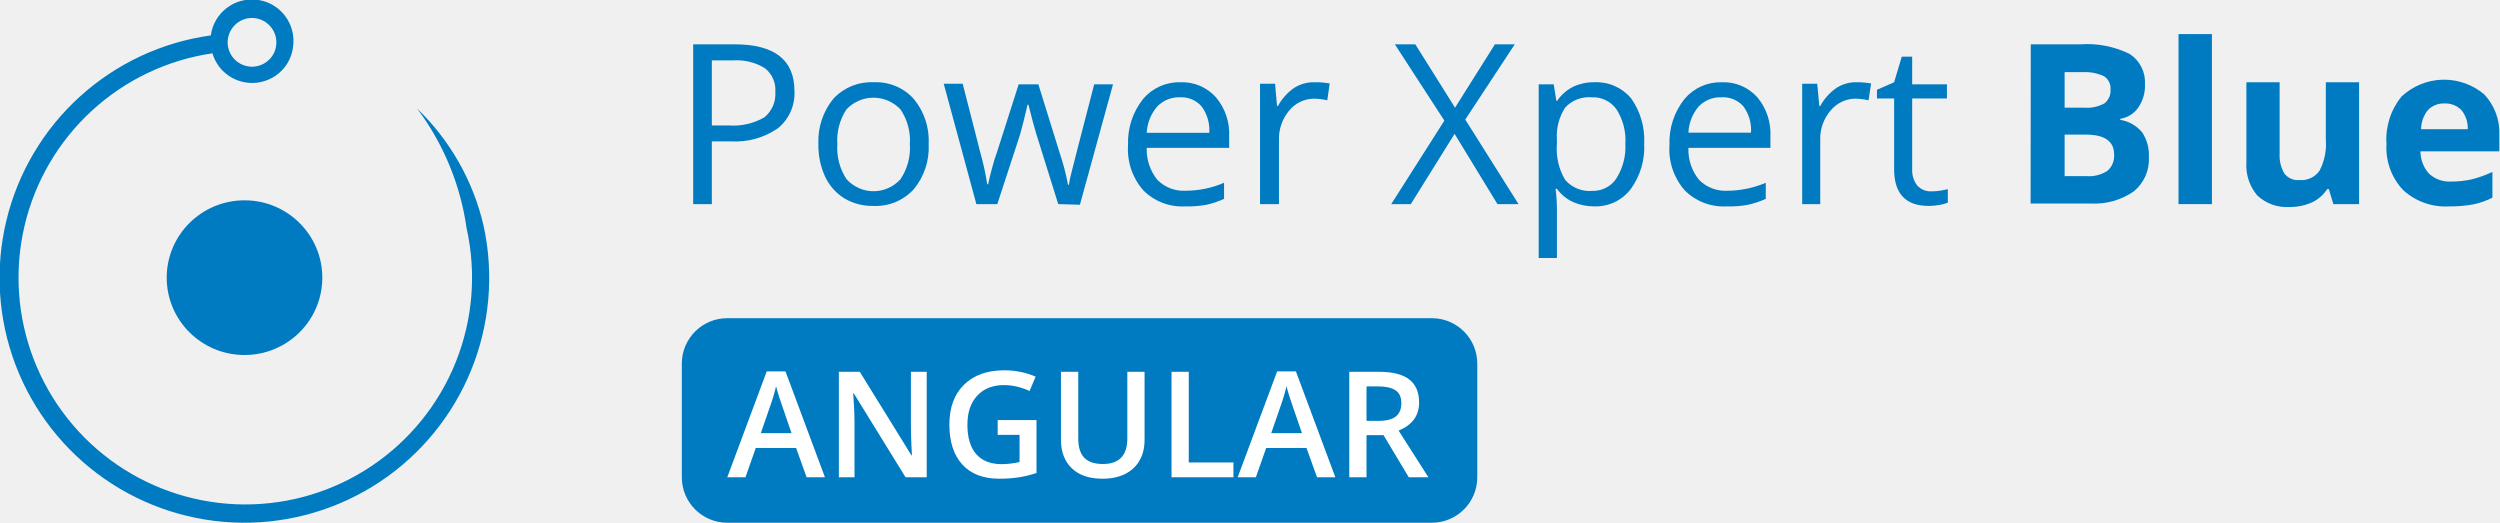
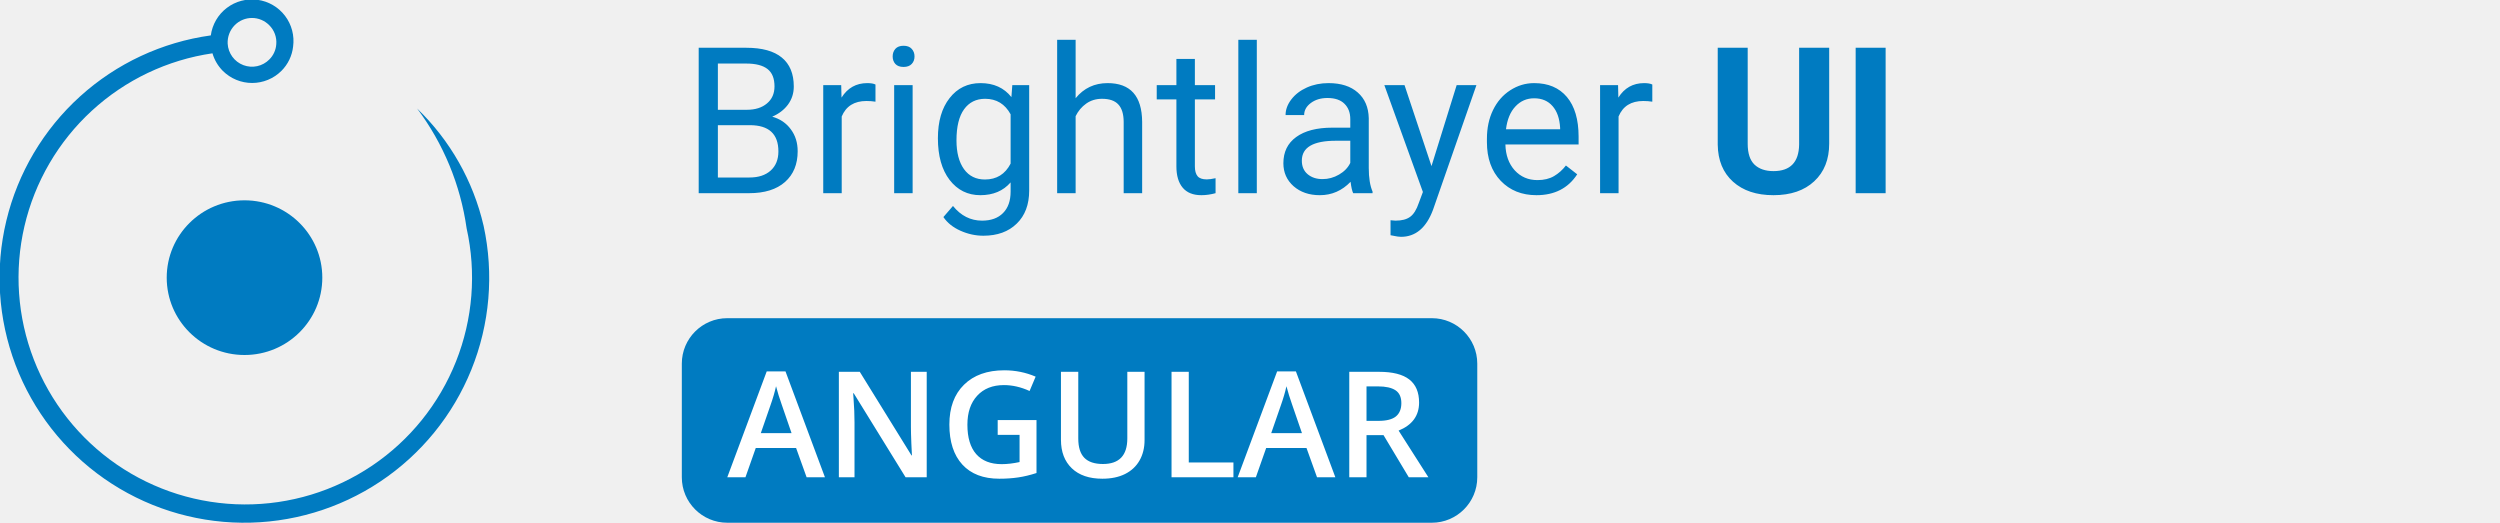
<svg xmlns="http://www.w3.org/2000/svg" width="220" height="46" viewBox="0 0 220 46" fill="none">
-   <g clip-path="url(#clip0)">
+   <g clip-path="url(#clip0_503_74135)">
    <path d="M21.517 31.24C25.298 31.24 28.363 28.193 28.363 24.434C28.363 20.675 25.298 17.628 21.517 17.628C17.736 17.628 14.671 20.675 14.671 24.434C14.671 28.193 17.736 31.24 21.517 31.24Z" fill="#007BC1" />
-     <path d="M41.062 20.091C41.935 24.004 41.609 28.09 40.126 31.816C38.643 35.541 36.072 38.734 32.748 40.977C29.424 43.22 25.502 44.41 21.492 44.391C17.482 44.372 13.571 43.146 10.268 40.872C6.966 38.597 4.425 35.381 2.977 31.642C1.529 27.902 1.241 23.814 2.151 19.908C3.06 16.003 5.126 12.462 8.077 9.748C11.028 7.033 14.729 5.271 18.697 4.691C18.866 5.275 19.181 5.808 19.61 6.24C20.295 6.92 21.221 7.302 22.186 7.302C23.151 7.302 24.077 6.92 24.762 6.24C25.341 5.664 25.705 4.907 25.794 4.095V4.095C25.924 3.134 25.667 2.161 25.08 1.39C24.493 0.619 23.623 0.113 22.663 -0.017C21.702 -0.147 20.729 0.11 19.958 0.697C19.187 1.285 18.681 2.154 18.551 3.115C14.261 3.709 10.249 5.582 7.039 8.49C3.83 11.399 1.571 15.207 0.559 19.418C-0.454 23.629 -0.174 28.048 1.362 32.098C2.899 36.147 5.62 39.64 9.171 42.12C12.722 44.599 16.939 45.951 21.27 45.999C25.601 46.046 29.845 44.787 33.45 42.386C37.055 39.985 39.852 36.553 41.477 32.538C43.102 28.523 43.479 24.111 42.559 19.879V19.879C41.649 15.942 39.616 12.354 36.706 9.55V9.55C39.023 12.64 40.522 16.266 41.062 20.091V20.091ZM24.311 3.909C24.274 4.409 24.057 4.879 23.702 5.233C23.41 5.529 23.039 5.733 22.633 5.822C22.227 5.91 21.804 5.879 21.416 5.732C21.027 5.584 20.69 5.328 20.445 4.992C20.2 4.657 20.057 4.258 20.034 3.843V3.843C20.02 3.543 20.068 3.244 20.175 2.963C20.282 2.683 20.446 2.428 20.657 2.214C20.855 2.014 21.091 1.854 21.351 1.746C21.611 1.637 21.891 1.581 22.173 1.581C22.455 1.581 22.734 1.637 22.994 1.746C23.255 1.854 23.491 2.014 23.689 2.214C23.912 2.433 24.083 2.699 24.191 2.992C24.299 3.285 24.34 3.598 24.311 3.909Z" fill="#007BC1" />
-     <path d="M69.912 8.005C69.944 8.629 69.829 9.251 69.576 9.821C69.323 10.392 68.939 10.895 68.455 11.289C67.237 12.127 65.773 12.532 64.297 12.441H62.642V17.963H61V3.9H64.641C68.164 3.9 69.912 5.278 69.912 8.005ZM62.642 11.038H64.112C65.204 11.122 66.297 10.877 67.25 10.336C67.583 10.068 67.846 9.723 68.017 9.331C68.187 8.939 68.26 8.511 68.23 8.085C68.26 7.69 68.193 7.294 68.033 6.931C67.874 6.568 67.628 6.251 67.316 6.006C66.465 5.48 65.467 5.239 64.469 5.317H62.642V11.038Z" fill="#007BC1" />
-     <path d="M81.724 12.693C81.797 14.137 81.325 15.555 80.399 16.666C79.947 17.156 79.392 17.541 78.774 17.793C78.156 18.044 77.49 18.157 76.824 18.122C75.94 18.138 75.07 17.908 74.308 17.46C73.571 17.002 72.982 16.339 72.613 15.553C72.198 14.644 71.995 13.652 72.017 12.653C71.957 11.212 72.429 9.798 73.341 8.681C73.795 8.197 74.349 7.817 74.964 7.567C75.579 7.318 76.241 7.206 76.903 7.237C77.561 7.208 78.216 7.324 78.823 7.578C79.43 7.832 79.973 8.218 80.413 8.707C81.335 9.824 81.803 11.247 81.724 12.693V12.693ZM73.686 12.693C73.611 13.778 73.895 14.857 74.493 15.765C74.793 16.099 75.159 16.366 75.569 16.549C75.978 16.732 76.422 16.827 76.87 16.827C77.319 16.827 77.763 16.732 78.172 16.549C78.582 16.366 78.948 16.099 79.247 15.765C79.852 14.86 80.141 13.78 80.068 12.693C80.143 11.61 79.854 10.534 79.247 9.634C78.942 9.307 78.573 9.046 78.163 8.868C77.753 8.689 77.311 8.597 76.864 8.597C76.417 8.597 75.974 8.689 75.564 8.868C75.154 9.046 74.785 9.307 74.48 9.634C73.89 10.54 73.611 11.614 73.686 12.693V12.693Z" fill="#007BC1" />
-     <path d="M93.125 17.963L91.192 11.779C91.072 11.409 90.834 10.548 90.503 9.21H90.424C90.172 10.323 89.947 11.197 89.761 11.859L87.762 17.963H85.921L83.048 7.37H84.716C85.392 10.018 85.921 12.031 86.266 13.421C86.529 14.338 86.732 15.272 86.875 16.215H86.954C87.034 15.858 87.14 15.381 87.299 14.798C87.457 14.216 87.59 13.765 87.709 13.474L89.642 7.423H91.377L93.257 13.474C93.564 14.383 93.807 15.312 93.986 16.255H94.065C94.12 15.893 94.195 15.535 94.29 15.182C94.396 14.706 95.071 12.124 96.29 7.423H97.945L95.032 18.016L93.125 17.963Z" fill="#007BC1" />
-     <path d="M104.287 18.162C103.606 18.198 102.924 18.089 102.287 17.843C101.65 17.596 101.073 17.218 100.593 16.732C99.643 15.635 99.167 14.207 99.269 12.759C99.211 11.294 99.681 9.856 100.593 8.707C100.995 8.231 101.499 7.852 102.067 7.597C102.636 7.343 103.254 7.22 103.877 7.237C104.463 7.214 105.048 7.32 105.588 7.549C106.128 7.778 106.611 8.124 107.002 8.562C107.813 9.52 108.229 10.751 108.167 12.005V13.011H100.911C100.873 14.034 101.207 15.036 101.851 15.831C102.177 16.159 102.568 16.413 103 16.577C103.431 16.741 103.893 16.812 104.354 16.785C105.511 16.779 106.655 16.541 107.717 16.083V17.5C107.208 17.734 106.675 17.911 106.128 18.029C105.521 18.136 104.904 18.181 104.287 18.162V18.162ZM103.851 8.562C103.474 8.546 103.098 8.612 102.749 8.753C102.399 8.895 102.084 9.109 101.825 9.383C101.274 10.028 100.952 10.839 100.911 11.687H106.419C106.473 10.859 106.234 10.039 105.744 9.369C105.51 9.1 105.218 8.888 104.89 8.748C104.562 8.608 104.207 8.544 103.851 8.562V8.562Z" fill="#007BC1" />
-     <path d="M115.689 7.237C116.132 7.231 116.576 7.267 117.013 7.343L116.801 8.826C116.423 8.739 116.037 8.69 115.649 8.681C115.228 8.682 114.812 8.776 114.432 8.957C114.052 9.138 113.717 9.401 113.451 9.727C112.842 10.447 112.521 11.367 112.55 12.309V17.963H110.882V7.37H112.206L112.378 9.33H112.458C112.8 8.697 113.285 8.153 113.874 7.741C114.415 7.394 115.047 7.219 115.689 7.237V7.237Z" fill="#007BC1" />
-     <path d="M133.631 17.963H131.777L128.004 11.779L124.15 17.963H122.429L127.103 10.614L122.747 3.9H124.547L128.043 9.475L131.552 3.9H133.3L128.944 10.521L133.631 17.963Z" fill="#007BC1" />
-     <path d="M140.305 18.162C139.658 18.166 139.018 18.036 138.425 17.778C137.86 17.517 137.372 17.116 137.008 16.613H136.889C136.966 17.192 137.006 17.776 137.008 18.36V22.704H135.406V7.423H136.73L136.955 8.866H137.034C137.395 8.335 137.888 7.906 138.464 7.621C139.041 7.356 139.67 7.225 140.305 7.237C140.92 7.208 141.532 7.322 142.095 7.57C142.658 7.819 143.156 8.194 143.549 8.667C144.363 9.827 144.764 11.226 144.688 12.64C144.765 14.059 144.354 15.461 143.523 16.613C143.15 17.11 142.664 17.511 142.103 17.781C141.543 18.051 140.926 18.181 140.305 18.162ZM140.08 8.562C139.646 8.523 139.21 8.585 138.804 8.741C138.398 8.897 138.033 9.144 137.736 9.462C137.19 10.306 136.934 11.306 137.008 12.309V12.666C136.913 13.772 137.168 14.879 137.736 15.831C138.028 16.17 138.397 16.434 138.811 16.602C139.226 16.77 139.674 16.837 140.12 16.798C140.541 16.811 140.958 16.716 141.331 16.521C141.705 16.326 142.022 16.039 142.252 15.686C142.82 14.775 143.093 13.711 143.033 12.64C143.099 11.576 142.825 10.519 142.252 9.621C142.007 9.277 141.68 9 141.3 8.815C140.921 8.63 140.501 8.543 140.08 8.562V8.562Z" fill="#007BC1" />
-     <path d="M151.932 18.162C151.25 18.198 150.568 18.089 149.931 17.843C149.294 17.596 148.717 17.218 148.237 16.732C147.287 15.635 146.811 14.207 146.913 12.759C146.855 11.294 147.325 9.856 148.237 8.707C148.637 8.233 149.139 7.855 149.705 7.6C150.271 7.346 150.887 7.222 151.508 7.237C152.096 7.212 152.683 7.317 153.226 7.546C153.769 7.775 154.254 8.122 154.646 8.562C155.447 9.525 155.859 10.753 155.798 12.004V13.011H148.581C148.538 14.034 148.872 15.039 149.522 15.831C149.847 16.159 150.239 16.413 150.67 16.577C151.102 16.741 151.563 16.812 152.024 16.785C153.181 16.778 154.325 16.539 155.388 16.083V17.5C154.874 17.734 154.337 17.911 153.785 18.029C153.174 18.138 152.552 18.182 151.932 18.162V18.162ZM151.495 8.562C151.118 8.546 150.742 8.612 150.393 8.753C150.044 8.895 149.728 9.109 149.469 9.383C148.93 10.028 148.618 10.833 148.581 11.673H154.09C154.144 10.846 153.905 10.025 153.415 9.356C153.176 9.087 152.879 8.875 152.546 8.737C152.214 8.6 151.854 8.539 151.495 8.562V8.562Z" fill="#007BC1" />
-     <path d="M163.333 7.237C163.776 7.232 164.22 7.267 164.657 7.343L164.432 8.826C164.054 8.739 163.668 8.69 163.28 8.681C162.861 8.683 162.448 8.778 162.07 8.959C161.692 9.139 161.359 9.402 161.095 9.727C160.476 10.442 160.15 11.364 160.181 12.309V17.963H158.592V7.37H159.916L160.102 9.33H160.181C160.524 8.697 161.009 8.153 161.598 7.741C162.115 7.407 162.718 7.232 163.333 7.237V7.237Z" fill="#007BC1" />
-     <path d="M169.967 16.838C170.242 16.843 170.517 16.82 170.788 16.771L171.41 16.652V17.831C171.163 17.93 170.905 18.001 170.642 18.043C170.344 18.093 170.043 18.119 169.742 18.122C167.702 18.122 166.683 17.049 166.683 14.891V8.667H165.173V7.899L166.683 7.237L167.358 4.986H168.272V7.423H171.331V8.667H168.272V14.865C168.241 15.393 168.401 15.914 168.722 16.334C168.881 16.503 169.074 16.636 169.289 16.723C169.504 16.81 169.735 16.849 169.967 16.838Z" fill="#007BC1" />
-     <path d="M178.707 3.9H183.09C184.588 3.795 186.088 4.092 187.433 4.761C187.866 5.048 188.217 5.443 188.449 5.908C188.682 6.373 188.788 6.891 188.757 7.41C188.791 8.145 188.581 8.871 188.161 9.475C187.977 9.735 187.743 9.956 187.472 10.124C187.201 10.292 186.9 10.405 186.585 10.455V10.548C187.344 10.669 188.032 11.065 188.519 11.66C188.94 12.303 189.144 13.064 189.101 13.832C189.134 14.402 189.031 14.971 188.8 15.494C188.57 16.016 188.22 16.477 187.777 16.838C186.67 17.608 185.337 17.986 183.99 17.91H178.693L178.707 3.9ZM181.686 9.475H183.421C184.031 9.522 184.642 9.394 185.182 9.104C185.369 8.959 185.517 8.769 185.612 8.551C185.707 8.334 185.746 8.096 185.725 7.86C185.743 7.629 185.698 7.398 185.592 7.192C185.487 6.987 185.327 6.814 185.129 6.694C184.543 6.43 183.903 6.312 183.262 6.35H181.686V9.475ZM181.686 11.845V15.5H183.633C184.272 15.549 184.909 15.386 185.447 15.037C185.652 14.86 185.813 14.637 185.916 14.386C186.02 14.135 186.063 13.864 186.043 13.593C186.043 12.428 185.208 11.845 183.54 11.845H181.686Z" fill="#007BC1" />
-     <path d="M194.649 17.963H191.71V3H194.649V17.963Z" fill="#007BC1" />
-     <path d="M205.335 17.963L204.938 16.639H204.793C204.469 17.144 204.01 17.548 203.468 17.804C202.848 18.083 202.175 18.223 201.495 18.215C200.974 18.251 200.451 18.18 199.959 18.004C199.466 17.829 199.016 17.553 198.635 17.195C197.952 16.384 197.61 15.34 197.682 14.282V7.237H200.608V13.514C200.569 14.124 200.712 14.732 201.019 15.262C201.172 15.463 201.374 15.622 201.606 15.724C201.837 15.826 202.091 15.867 202.343 15.845C202.685 15.876 203.029 15.817 203.341 15.673C203.652 15.529 203.92 15.305 204.117 15.024C204.555 14.185 204.748 13.239 204.673 12.296V7.237H207.6V17.963H205.335Z" fill="#007BC1" />
-     <path d="M215.532 18.162C214.792 18.206 214.051 18.102 213.353 17.854C212.654 17.606 212.013 17.22 211.467 16.719C210.961 16.178 210.571 15.54 210.321 14.843C210.07 14.146 209.965 13.405 210.01 12.667C209.905 11.158 210.379 9.667 211.334 8.495C212.314 7.575 213.597 7.048 214.941 7.013C216.284 6.979 217.593 7.441 218.617 8.31C219.067 8.789 219.416 9.354 219.643 9.97C219.871 10.586 219.972 11.242 219.942 11.899V13.315H213.003C213 14.038 213.264 14.736 213.744 15.275C214.005 15.517 214.312 15.704 214.646 15.824C214.981 15.945 215.336 15.997 215.691 15.977C216.31 15.98 216.927 15.913 217.532 15.778C218.151 15.619 218.754 15.402 219.332 15.13V17.394C218.813 17.659 218.261 17.855 217.69 17.977C216.979 18.11 216.256 18.172 215.532 18.162V18.162ZM215.122 9.105C214.849 9.092 214.577 9.137 214.324 9.238C214.07 9.338 213.841 9.491 213.652 9.687C213.27 10.165 213.06 10.757 213.056 11.369H217.161C217.188 10.759 216.99 10.161 216.605 9.687C216.412 9.492 216.18 9.339 215.925 9.238C215.669 9.138 215.396 9.092 215.122 9.105Z" fill="#007BC1" />
-     <rect x="60" y="28" width="70" height="18" rx="4" fill="#007BC1" />
+     <path d="M41.062 20.091C41.935 24.004 41.609 28.09 40.126 31.816C38.643 35.541 36.072 38.734 32.748 40.977C29.424 43.22 25.502 44.41 21.492 44.391C17.482 44.372 13.571 43.146 10.268 40.872C6.966 38.597 4.425 35.381 2.977 31.642C1.529 27.902 1.241 23.814 2.151 19.908C3.06 16.003 5.126 12.462 8.077 9.748C11.028 7.033 14.729 5.271 18.697 4.691C18.866 5.275 19.181 5.808 19.61 6.24C20.295 6.92 21.221 7.302 22.186 7.302C23.151 7.302 24.077 6.92 24.762 6.24C25.341 5.664 25.705 4.907 25.794 4.095C25.924 3.134 25.667 2.161 25.08 1.39C24.493 0.619 23.623 0.113 22.663 -0.017C21.702 -0.147 20.729 0.11 19.958 0.697C19.187 1.285 18.681 2.154 18.551 3.115C14.261 3.709 10.249 5.582 7.039 8.49C3.83 11.399 1.571 15.207 0.559 19.418C-0.454 23.629 -0.174 28.048 1.362 32.098C2.899 36.147 5.62 39.64 9.171 42.12C12.722 44.599 16.939 45.951 21.27 45.999C25.601 46.046 29.845 44.787 33.45 42.386C37.055 39.985 39.852 36.553 41.477 32.538C43.102 28.523 43.479 24.111 42.559 19.879C41.649 15.942 39.616 12.354 36.706 9.55C39.023 12.64 40.522 16.266 41.062 20.091ZM24.311 3.909C24.274 4.409 24.057 4.879 23.702 5.233C23.41 5.529 23.039 5.733 22.633 5.822C22.227 5.91 21.804 5.879 21.416 5.732C21.027 5.584 20.69 5.328 20.445 4.992C20.2 4.657 20.057 4.258 20.034 3.843C20.02 3.543 20.068 3.244 20.175 2.963C20.282 2.683 20.446 2.428 20.657 2.214C20.855 2.014 21.091 1.854 21.351 1.746C21.611 1.637 21.891 1.581 22.173 1.581C22.455 1.581 22.734 1.637 22.994 1.746C23.255 1.854 23.491 2.014 23.689 2.214C23.912 2.433 24.083 2.699 24.191 2.992C24.299 3.285 24.34 3.598 24.311 3.909Z" fill="#007BC1" />
+     <path d="M126 28H64C61.791 28 60 29.791 60 32V42C60 44.209 61.791 46 64 46H126C128.209 46 130 44.209 130 42V32C130 29.791 128.209 28 126 28Z" fill="#007BC1" />
    <path d="M70.982 42L70.056 39.423H66.507L65.6 42H64L67.472 32.682H69.123L72.595 42H70.982ZM69.656 38.115L68.786 35.589C68.723 35.42 68.634 35.153 68.519 34.789C68.409 34.425 68.333 34.158 68.291 33.989C68.177 34.51 68.01 35.079 67.79 35.697L66.952 38.115H69.656ZM81.551 42H79.691L75.127 34.605H75.077L75.108 35.018C75.168 35.805 75.197 36.524 75.197 37.176V42H73.82V32.72H75.661L80.212 40.077H80.25C80.242 39.979 80.225 39.626 80.199 39.017C80.174 38.403 80.161 37.925 80.161 37.582V32.72H81.551V42ZM87.797 36.966H91.212V41.626C90.654 41.807 90.116 41.937 89.6 42.013C89.088 42.089 88.534 42.127 87.937 42.127C86.532 42.127 85.449 41.712 84.687 40.883C83.925 40.049 83.544 38.875 83.544 37.36C83.544 35.866 83.974 34.698 84.833 33.856C85.692 33.01 86.875 32.586 88.381 32.586C89.35 32.586 90.269 32.773 91.136 33.145L90.603 34.408C89.85 34.061 89.097 33.888 88.343 33.888C87.353 33.888 86.57 34.199 85.995 34.821C85.419 35.443 85.131 36.294 85.131 37.373C85.131 38.507 85.389 39.37 85.906 39.962C86.426 40.551 87.173 40.845 88.147 40.845C88.637 40.845 89.162 40.783 89.721 40.661V38.268H87.797V36.966ZM100.721 32.72V38.725C100.721 39.41 100.573 40.011 100.277 40.527C99.985 41.039 99.56 41.435 99.001 41.714C98.447 41.989 97.782 42.127 97.008 42.127C95.857 42.127 94.962 41.822 94.323 41.213C93.684 40.603 93.364 39.766 93.364 38.699V32.72H94.888V38.591C94.888 39.357 95.065 39.922 95.421 40.286C95.776 40.65 96.322 40.832 97.059 40.832C98.489 40.832 99.204 40.081 99.204 38.579V32.72H100.721ZM103.095 42V32.72H104.612V40.699H108.542V42H103.095ZM115.898 42L114.972 39.423H111.423L110.516 42H108.916L112.388 32.682H114.039L117.511 42H115.898ZM114.572 38.115L113.702 35.589C113.639 35.42 113.55 35.153 113.436 34.789C113.326 34.425 113.249 34.158 113.207 33.989C113.093 34.51 112.926 35.079 112.706 35.697L111.868 38.115H114.572ZM120.253 37.036H121.307C122.013 37.036 122.525 36.905 122.843 36.643C123.16 36.38 123.319 35.991 123.319 35.475C123.319 34.95 123.147 34.573 122.805 34.345C122.462 34.116 121.946 34.002 121.256 34.002H120.253V37.036ZM120.253 38.293V42H118.736V32.72H121.357C122.555 32.72 123.442 32.944 124.017 33.393C124.593 33.841 124.88 34.518 124.88 35.424C124.88 36.579 124.279 37.402 123.078 37.893L125.699 42H123.973L121.751 38.293H120.253Z" fill="white" />
+     <path d="M61.485 17V4.203H65.669C67.058 4.203 68.101 4.49 68.798 5.064C69.501 5.639 69.853 6.488 69.853 7.613C69.853 8.211 69.683 8.741 69.343 9.204C69.003 9.661 68.54 10.016 67.954 10.268C68.645 10.461 69.19 10.83 69.589 11.375C69.993 11.914 70.195 12.559 70.195 13.309C70.195 14.457 69.823 15.359 69.079 16.016C68.335 16.672 67.283 17 65.924 17H61.485ZM63.173 11.015V15.62H65.959C66.744 15.62 67.362 15.418 67.814 15.014C68.27 14.604 68.499 14.041 68.499 13.326C68.499 11.785 67.661 11.015 65.985 11.015H63.173ZM63.173 9.661H65.722C66.46 9.661 67.049 9.477 67.488 9.107C67.934 8.738 68.156 8.237 68.156 7.604C68.156 6.901 67.951 6.392 67.541 6.075C67.131 5.753 66.507 5.592 65.669 5.592H63.173V9.661ZM77.042 8.949C76.796 8.908 76.529 8.888 76.242 8.888C75.176 8.888 74.452 9.342 74.071 10.25V17H72.445V7.49H74.027L74.054 8.589C74.587 7.739 75.343 7.314 76.321 7.314C76.638 7.314 76.878 7.355 77.042 7.438V8.949ZM80.311 17H78.686V7.49H80.311V17ZM78.554 4.968C78.554 4.704 78.633 4.481 78.791 4.3C78.955 4.118 79.195 4.027 79.512 4.027C79.828 4.027 80.068 4.118 80.232 4.3C80.397 4.481 80.478 4.704 80.478 4.968C80.478 5.231 80.397 5.451 80.232 5.627C80.068 5.803 79.828 5.891 79.512 5.891C79.195 5.891 78.955 5.803 78.791 5.627C78.633 5.451 78.554 5.231 78.554 4.968ZM82.535 12.166C82.535 10.684 82.878 9.506 83.564 8.633C84.249 7.754 85.157 7.314 86.288 7.314C87.448 7.314 88.353 7.725 89.004 8.545L89.083 7.49H90.568V16.771C90.568 18.002 90.202 18.972 89.47 19.681C88.743 20.39 87.765 20.744 86.534 20.744C85.849 20.744 85.178 20.598 84.522 20.305C83.865 20.012 83.364 19.61 83.019 19.101L83.862 18.125C84.56 18.986 85.412 19.417 86.42 19.417C87.211 19.417 87.826 19.194 88.266 18.749C88.711 18.304 88.934 17.677 88.934 16.868V16.051C88.283 16.801 87.395 17.176 86.27 17.176C85.157 17.176 84.255 16.727 83.564 15.831C82.878 14.935 82.535 13.713 82.535 12.166ZM84.17 12.351C84.17 13.423 84.39 14.267 84.829 14.882C85.269 15.491 85.884 15.796 86.675 15.796C87.7 15.796 88.453 15.33 88.934 14.398V10.057C88.436 9.148 87.689 8.694 86.692 8.694C85.901 8.694 85.283 9.002 84.838 9.617C84.393 10.232 84.17 11.144 84.17 12.351ZM94.655 8.642C95.376 7.757 96.314 7.314 97.468 7.314C99.478 7.314 100.491 8.448 100.509 10.716V17H98.883V10.707C98.877 10.021 98.719 9.515 98.408 9.187C98.103 8.858 97.626 8.694 96.976 8.694C96.448 8.694 95.985 8.835 95.587 9.116C95.189 9.397 94.878 9.767 94.655 10.224V17H93.029V3.5H94.655V8.642ZM105.149 5.188V7.49H106.925V8.747H105.149V14.645C105.149 15.025 105.229 15.312 105.387 15.506C105.545 15.693 105.814 15.787 106.195 15.787C106.383 15.787 106.641 15.752 106.969 15.682V17C106.541 17.117 106.125 17.176 105.721 17.176C104.994 17.176 104.446 16.956 104.077 16.517C103.708 16.077 103.523 15.453 103.523 14.645V8.747H101.792V7.49H103.523V5.188H105.149ZM110.599 17H108.973V3.5H110.599V17ZM119.08 17C118.986 16.812 118.91 16.479 118.852 15.998C118.096 16.783 117.193 17.176 116.145 17.176C115.207 17.176 114.437 16.912 113.833 16.385C113.235 15.852 112.937 15.178 112.937 14.363C112.937 13.373 113.312 12.605 114.062 12.06C114.817 11.51 115.878 11.234 117.243 11.234H118.825V10.487C118.825 9.919 118.655 9.468 118.315 9.134C117.976 8.794 117.475 8.624 116.812 8.624C116.232 8.624 115.746 8.771 115.354 9.063C114.961 9.356 114.765 9.711 114.765 10.127H113.13C113.13 9.652 113.297 9.195 113.631 8.756C113.971 8.311 114.428 7.959 115.002 7.701C115.582 7.443 116.218 7.314 116.909 7.314C118.005 7.314 118.863 7.59 119.484 8.141C120.105 8.686 120.428 9.438 120.451 10.399V14.776C120.451 15.649 120.562 16.344 120.785 16.859V17H119.08ZM116.382 15.761C116.892 15.761 117.375 15.629 117.832 15.365C118.289 15.102 118.62 14.759 118.825 14.337V12.386H117.551C115.559 12.386 114.562 12.969 114.562 14.135C114.562 14.645 114.732 15.043 115.072 15.33C115.412 15.617 115.849 15.761 116.382 15.761ZM125.971 14.618L128.186 7.49H129.926L126.103 18.468C125.511 20.05 124.57 20.841 123.281 20.841L122.974 20.814L122.367 20.7V19.382L122.807 19.417C123.357 19.417 123.785 19.306 124.09 19.083C124.4 18.86 124.655 18.453 124.854 17.861L125.215 16.895L121.822 7.49H123.598L125.971 14.618ZM135.208 17.176C133.919 17.176 132.87 16.754 132.062 15.91C131.253 15.06 130.849 13.927 130.849 12.509V12.21C130.849 11.267 131.027 10.426 131.385 9.688C131.748 8.943 132.252 8.363 132.896 7.947C133.547 7.525 134.25 7.314 135.006 7.314C136.242 7.314 137.203 7.722 137.889 8.536C138.574 9.351 138.917 10.517 138.917 12.034V12.711H132.475C132.498 13.648 132.771 14.407 133.292 14.987C133.819 15.562 134.487 15.849 135.296 15.849C135.87 15.849 136.356 15.731 136.755 15.497C137.153 15.263 137.502 14.952 137.801 14.565L138.794 15.339C137.997 16.564 136.802 17.176 135.208 17.176ZM135.006 8.65C134.35 8.65 133.799 8.891 133.354 9.371C132.908 9.846 132.633 10.514 132.527 11.375H137.291V11.252C137.244 10.426 137.021 9.787 136.623 9.336C136.225 8.879 135.686 8.65 135.006 8.65ZM145.403 8.949C145.157 8.908 144.891 8.888 144.604 8.888C143.537 8.888 142.813 9.342 142.433 10.25V17H140.807V7.49H142.389L142.415 8.589C142.948 7.739 143.704 7.314 144.683 7.314C144.999 7.314 145.239 7.355 145.403 7.438V8.949ZM160.969 4.203V12.632C160.969 14.032 160.529 15.14 159.65 15.954C158.777 16.769 157.582 17.176 156.064 17.176C154.57 17.176 153.384 16.78 152.505 15.989C151.626 15.198 151.178 14.111 151.16 12.729V4.203H153.797V12.649C153.797 13.487 153.996 14.1 154.395 14.486C154.799 14.867 155.355 15.058 156.064 15.058C157.547 15.058 158.3 14.278 158.323 12.72V4.203H160.969ZM165.935 17H163.298V4.203H165.935V17Z" fill="#007BC1" />
  </g>
  <defs>
-     <clipPath id="clip0">
+     <clipPath id="clip0_503_74135">
      <rect width="220" height="46" fill="white" />
    </clipPath>
  </defs>
</svg>
